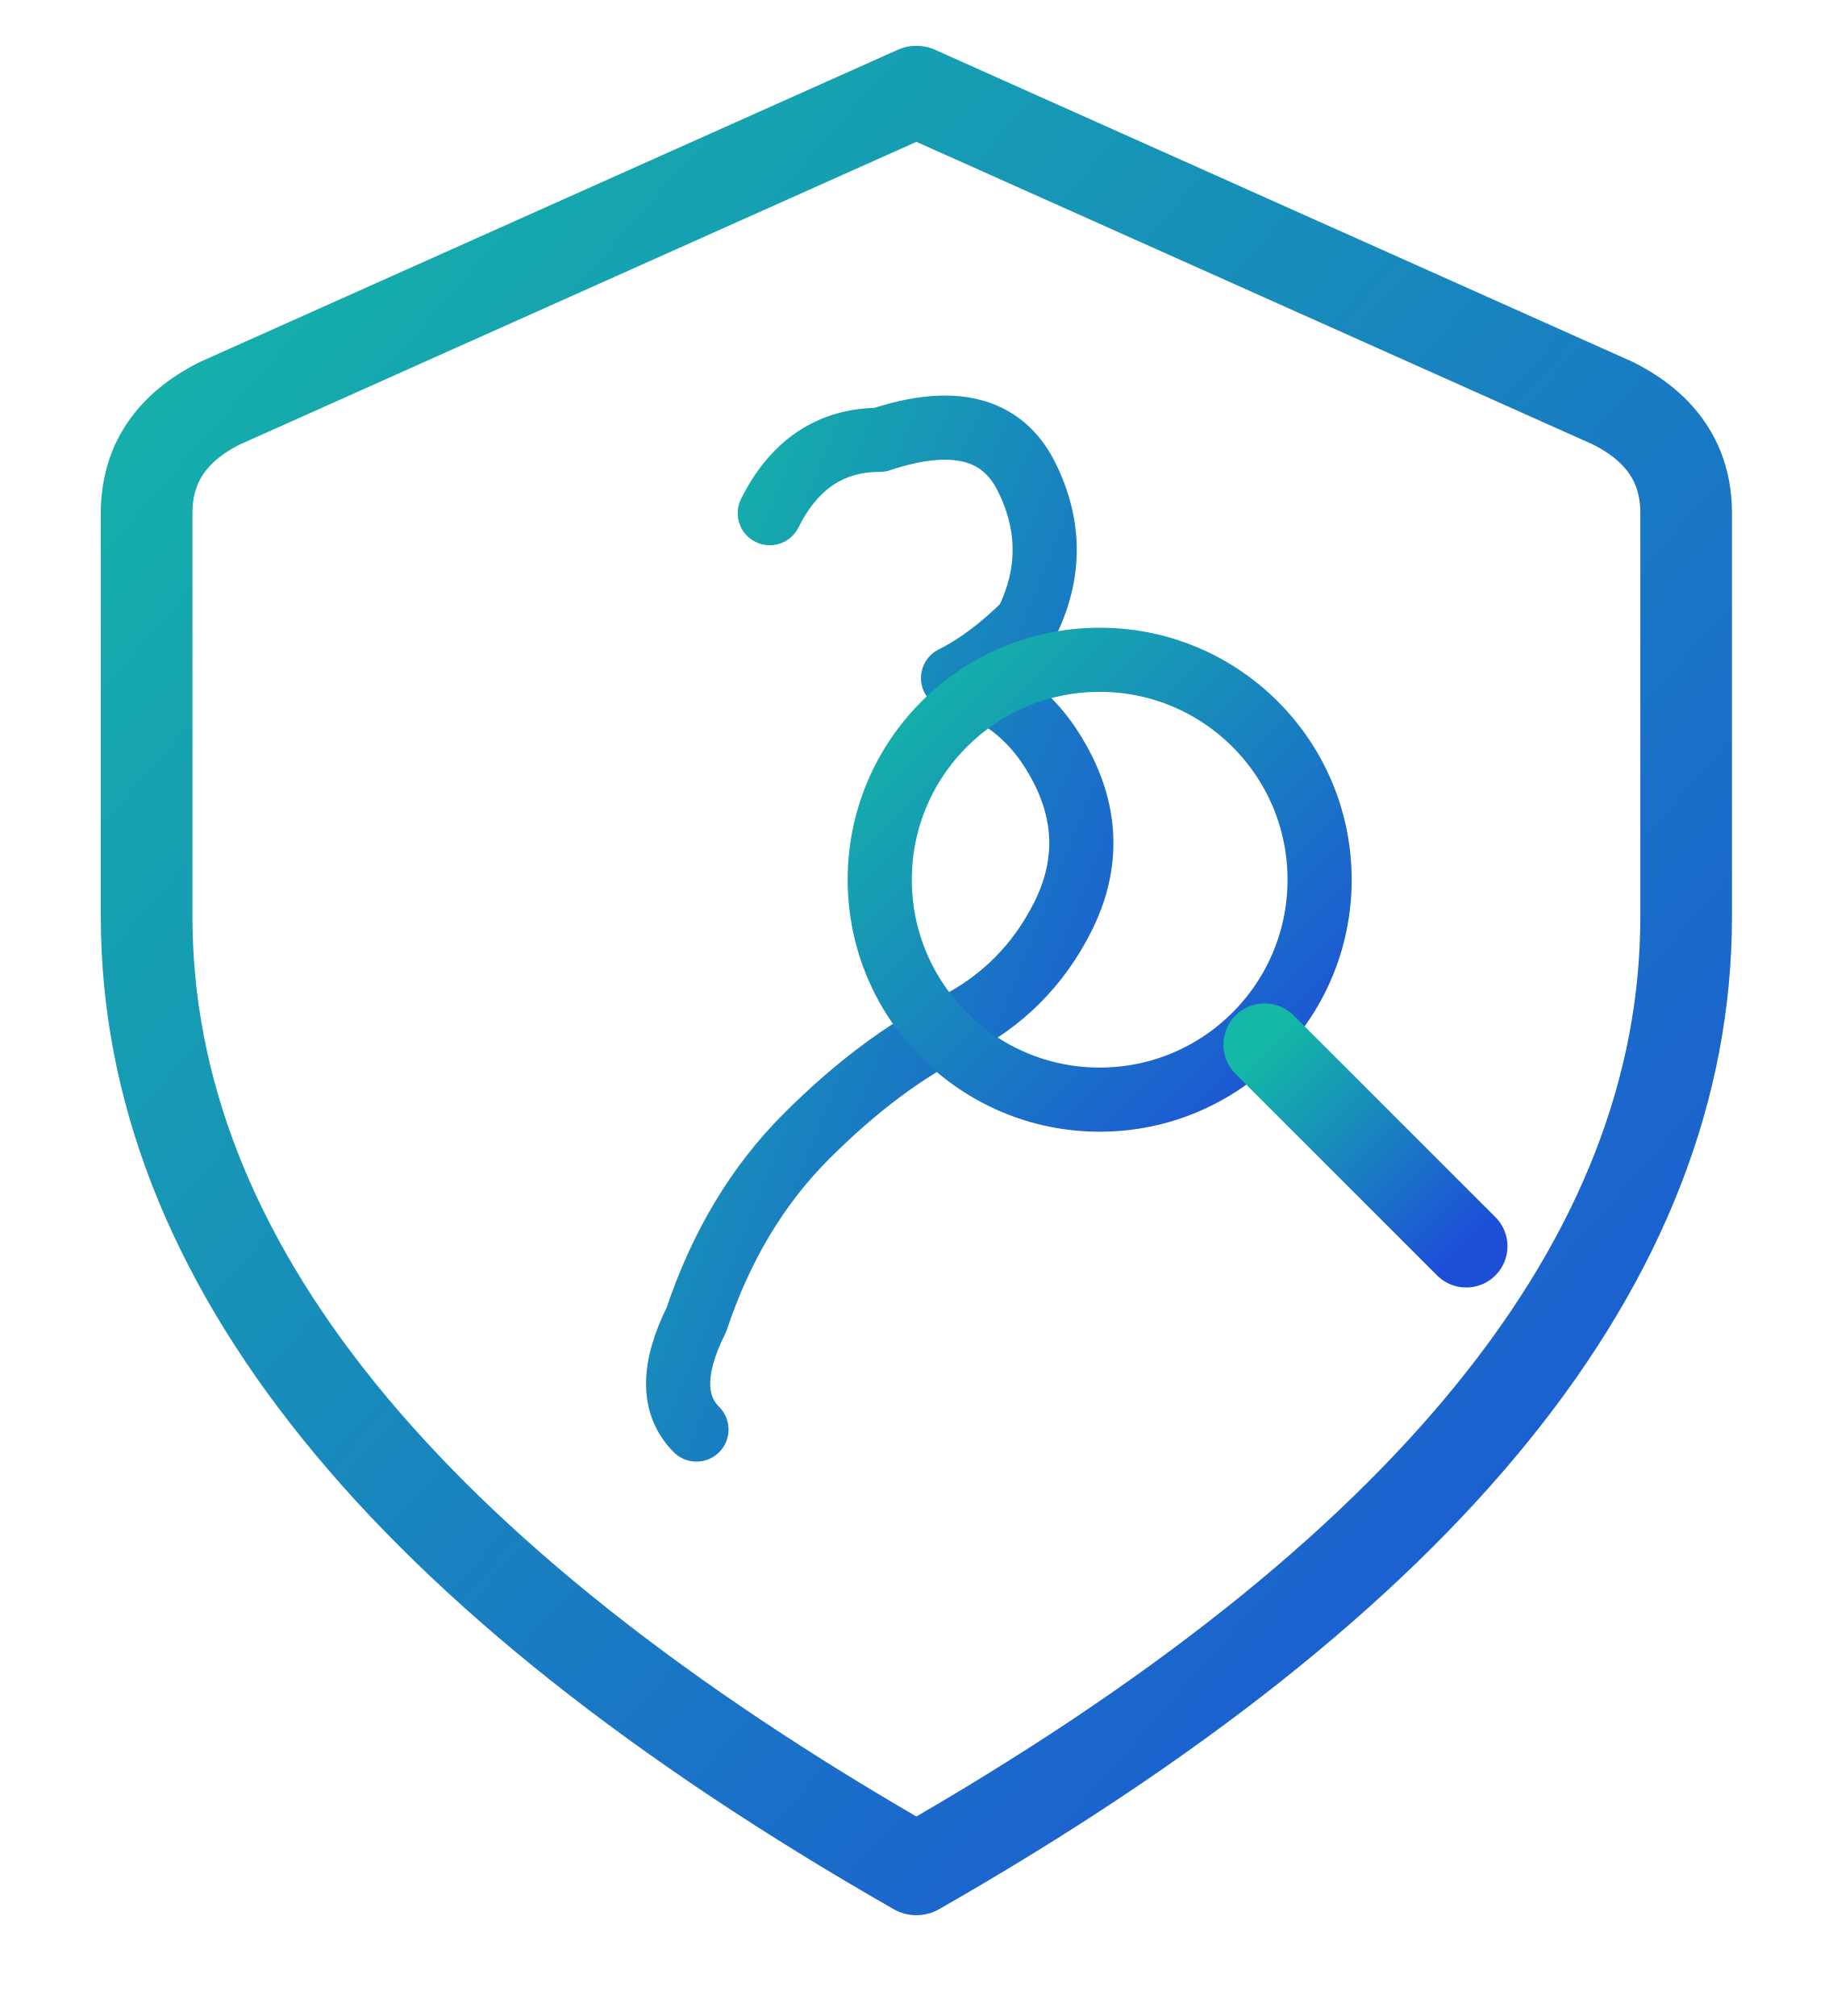
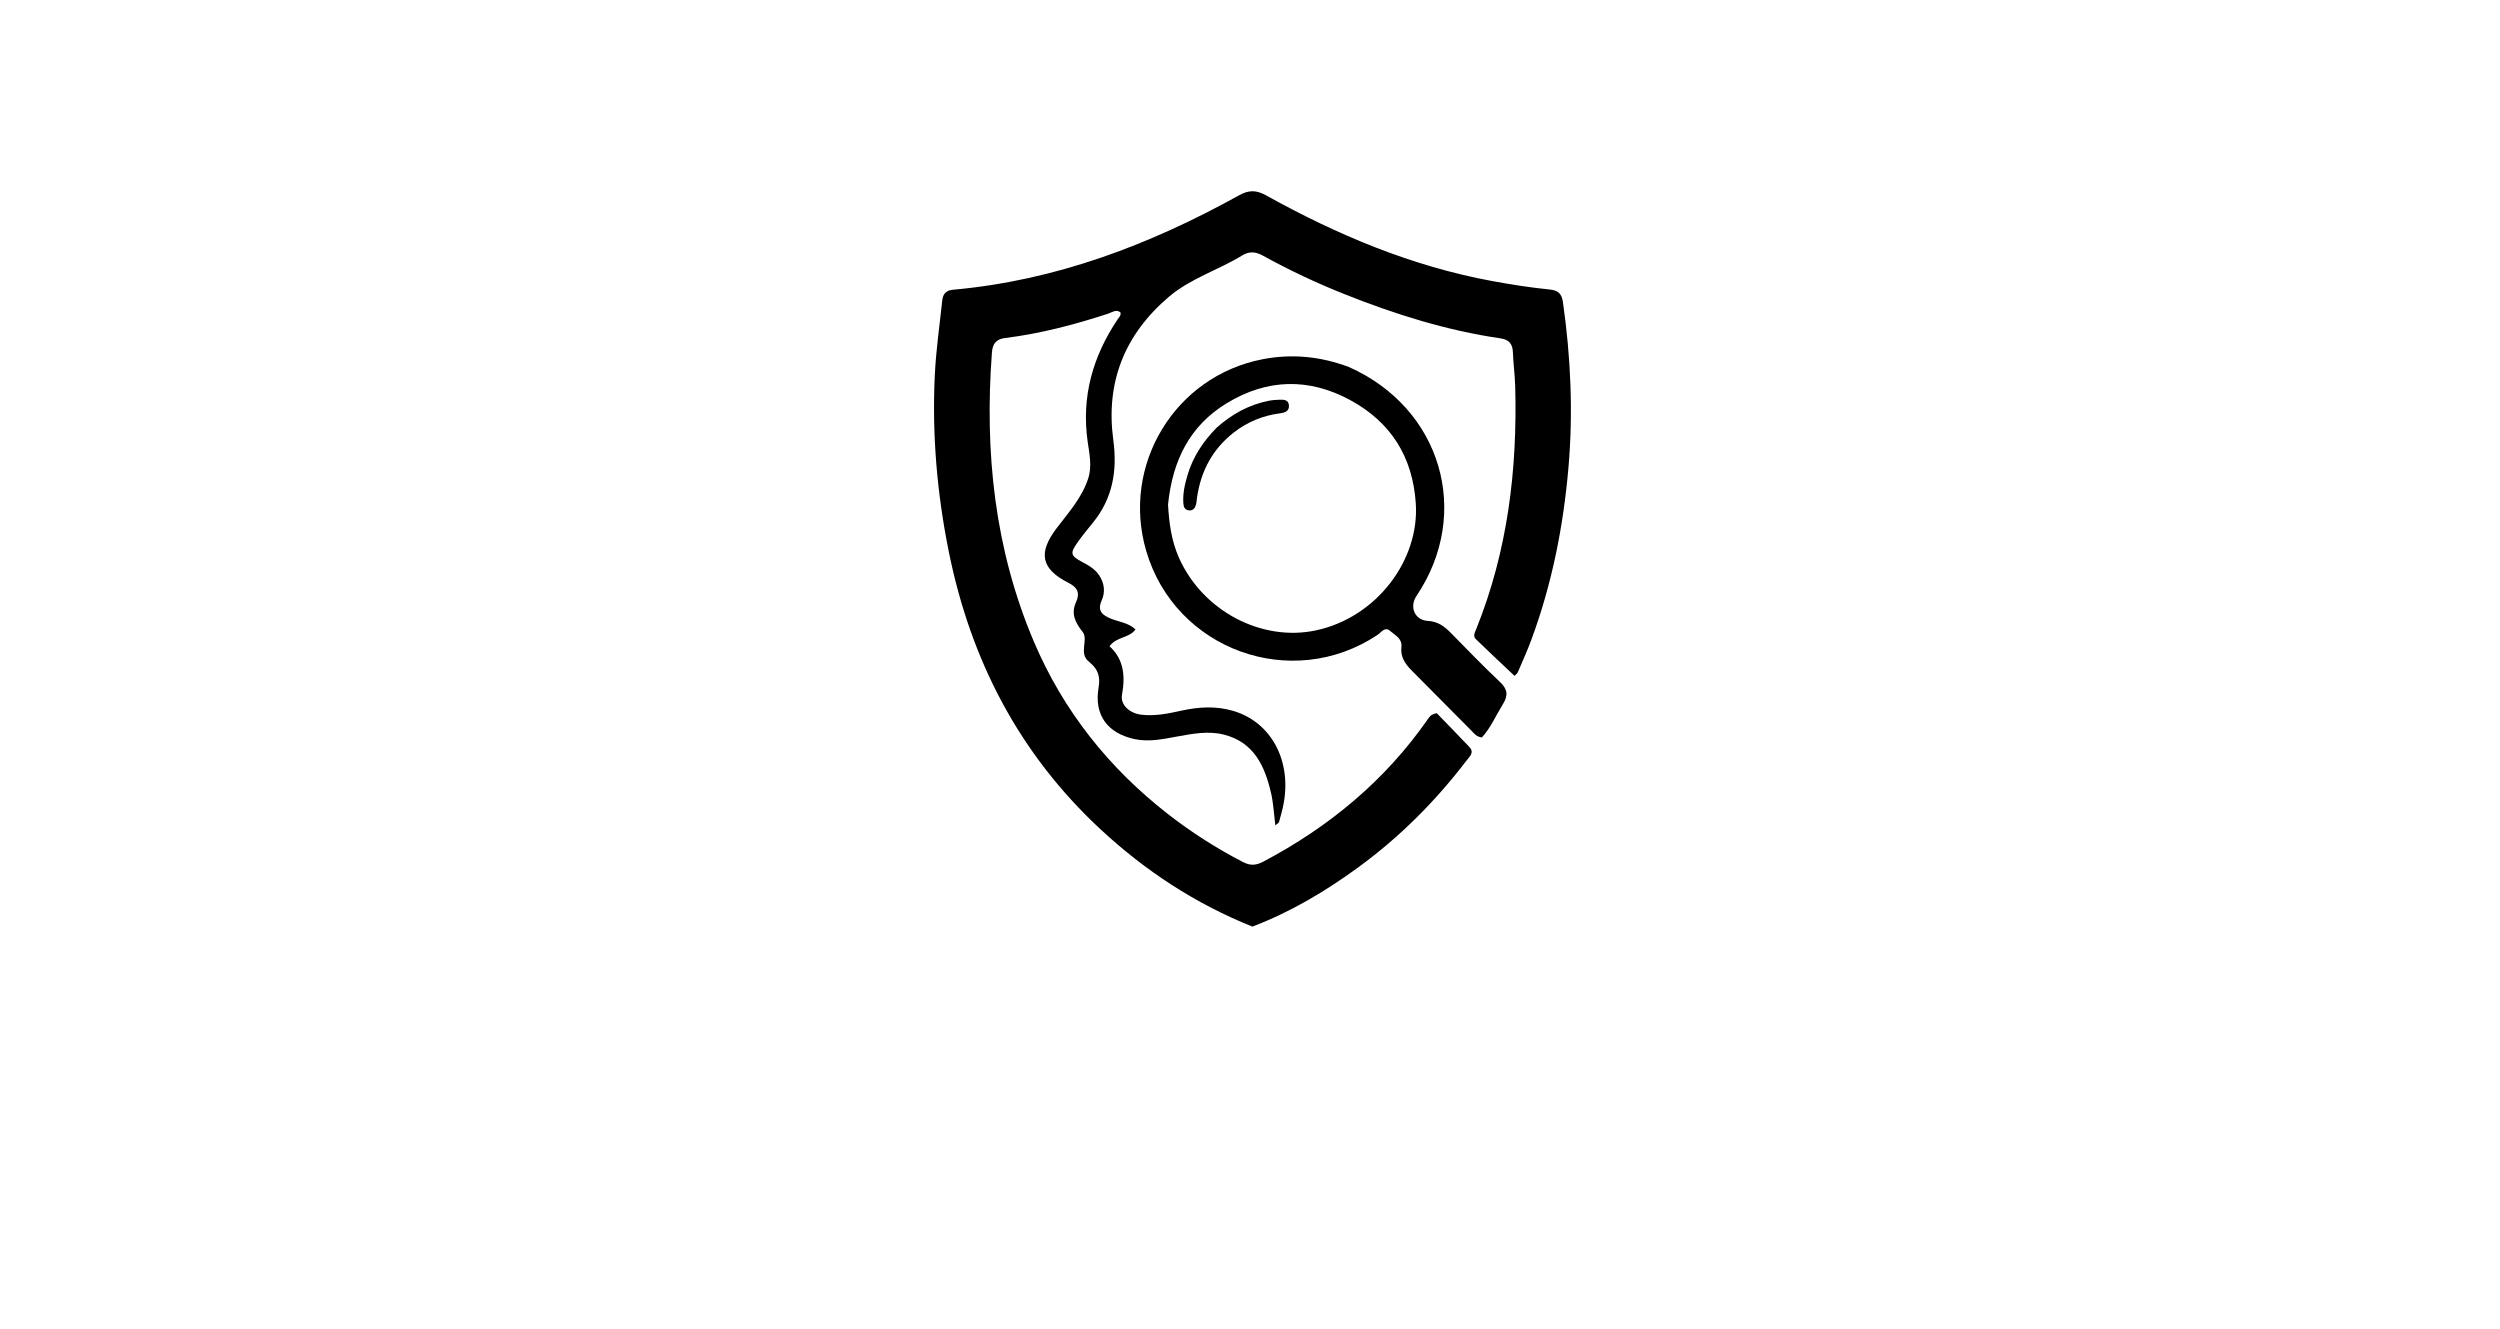
- <svg xmlns="http://www.w3.org/2000/svg" viewBox="0 0 100 110">
-   <defs>
-     <linearGradient id="logoGrad" x1="0" y1="0" x2="1" y2="1">
-       <stop offset="0%" stop-color="#14b8a6" />
-       <stop offset="100%" stop-color="#1d4ed8" />
-     </linearGradient>
-   </defs>
-   <path d="M50 5 L12 22 Q8 24 8 28 L8 50 Q8 78 50 102 Q92 78 92 50 L92 28 Q92 24 88 22 Z" fill="none" stroke="url(#logoGrad)" stroke-width="5" stroke-linejoin="round" />
-   <path d="M42 28 Q44 24 48 24 Q54 22 56 26 Q58 30 56 34 Q54 36 52 37            Q56 38 58 42 Q60 46 58 50 Q56 54 52 56            Q48 58 44 62 Q40 66 38 72 Q36 76 38 78" fill="none" stroke="url(#logoGrad)" stroke-width="3.5" stroke-linecap="round" stroke-linejoin="round" />
-   <circle cx="60" cy="48" r="12" fill="none" stroke="url(#logoGrad)" stroke-width="3.5" />
-   <line x1="69" y1="57" x2="80" y2="68" stroke="url(#logoGrad)" stroke-width="4.5" stroke-linecap="round" />
+ <svg xmlns="http://www.w3.org/2000/svg" version="1.1" viewBox="0 0 1024 544">
+   <path fill="#000000" opacity="1" stroke="none" d="M512.994,379.539 C489.529,370.13 469.034,356.632 450.8,339.706 C417.407,308.71 397.558,270.305 388.609,225.887 C383.815,202.091 381.746,178.1 382.883,153.888 C383.366,143.601 384.851,133.36 385.939,123.104 C386.211,120.541 387.366,118.942 390.34,118.676 C432.412,114.912 470.937,100.282 507.543,79.986 C511.541,77.769 514.574,77.798 518.552,80.006 C547.682,96.183 578.128,109.016 611.089,115.098 C618.936,116.546 626.843,117.791 634.777,118.582 C638.4,118.943 639.713,120.518 640.172,123.724 C643.388,146.218 644.394,168.761 642.444,191.448 C640.366,215.624 635.679,239.2 627.266,261.984 C625.595,266.508 623.6,270.914 621.694,275.349 C621.454,275.905 620.846,276.304 620.353,276.835 C614.979,271.754 609.662,266.826 604.482,261.758 C603.211,260.515 604.16,258.913 604.714,257.535 C617.543,225.619 621.564,192.287 620.624,158.173 C620.495,153.516 619.832,148.874 619.677,144.217 C619.562,140.761 617.934,139.077 614.63,138.596 C592.417,135.365 571.183,128.664 550.407,120.369 C539.103,115.856 528.102,110.664 517.446,104.795 C514.35,103.091 511.843,102.77 508.733,104.671 C498.949,110.654 487.665,114.005 478.776,121.569 C460.626,137.013 452.807,156.599 456.006,180.24 C457.7,192.753 455.79,204.101 447.671,214.072 C445.568,216.655 443.449,219.235 441.518,221.946 C438.155,226.667 438.398,227.619 443.464,230.288 C446.152,231.704 448.718,233.258 450.374,235.877 C452.376,239.043 452.757,242.536 451.258,245.926 C449.378,250.177 451.433,251.941 455.032,253.405 C458.317,254.742 462.113,255.028 465.105,257.808 C462.501,261.448 457.438,260.669 454.458,264.702 C460.382,270.076 460.949,276.968 459.566,284.612 C458.829,288.686 462.707,292.166 467.394,292.733 C472.943,293.404 478.357,292.319 483.725,291.123 C490.993,289.502 498.215,289.072 505.445,291.279 C520.598,295.906 528.988,311.352 525.816,328.94 C525.344,331.553 524.593,334.119 523.89,336.685 C523.787,337.064 523.231,337.319 522.388,338.08 C521.776,333.306 521.584,328.907 520.599,324.694 C518.032,313.713 513.577,303.988 501.293,300.895 C494.837,299.27 488.4,300.551 481.993,301.709 C476.27,302.742 470.555,304.011 464.673,302.726 C453.591,300.305 448.054,292.849 449.989,281.584 C450.754,277.133 449.723,274.158 446.534,271.483 C446.407,271.377 446.308,271.234 446.176,271.136 C441.564,267.739 445.986,262.043 443.443,258.82 C440.313,254.854 438.621,251.335 440.753,246.613 C442.478,242.792 441.297,240.581 437.571,238.687 C426.39,233.003 425.11,226.45 432.824,216.316 C437.653,209.972 443.038,204.027 445.653,196.213 C447.396,191.007 446.217,185.902 445.503,180.882 C442.878,162.418 447.638,145.91 457.861,130.674 C458.396,129.877 459.265,129.182 458.925,127.929 C457.102,126.564 455.417,127.984 453.847,128.498 C440.05,133.01 426.057,136.663 411.628,138.464 C408.034,138.912 406.561,140.797 406.291,144.39 C403.23,185.151 407.377,224.921 423.477,262.816 C435.51,291.137 454.151,314.56 478.443,333.472 C488.069,340.966 498.29,347.496 509.139,353.099 C512.186,354.672 514.53,354.471 517.482,352.912 C544.46,338.664 567.322,319.714 584.845,294.572 C585.506,293.623 586.079,292.561 588.5,292.128 C592.647,296.414 597.294,301.143 601.848,305.959 C604.045,308.282 601.868,309.973 600.643,311.58 C587.934,328.245 573.248,342.927 556.304,355.292 C542.939,365.046 528.812,373.475 512.994,379.539 z" />
+   <path fill="#000000" opacity="1" stroke="none" d="M552.498,150.324 C590.415,167.16 602.988,210.212 580.192,244.094 C577.212,248.524 579.414,254.012 584.817,254.318 C588.97,254.554 591.591,256.533 594.213,259.192 C600.881,265.957 607.463,272.819 614.378,279.325 C617.541,282.301 617.818,284.852 615.598,288.422 C612.723,293.044 610.584,298.137 606.989,302.056 C604.696,301.817 603.738,300.329 602.594,299.182 C594.475,291.04 586.412,282.841 578.286,274.706 C575.591,272.009 573.558,269.078 574.015,265.04 C574.416,261.49 571.407,260.221 569.42,258.442 C567.267,256.514 565.803,259.002 564.298,260.008 C529.109,283.52 481.292,266.177 469.462,225.575 C459.213,190.403 481.268,154.03 517.264,147.122 C529.081,144.854 540.798,145.928 552.498,150.324 M478.426,206.651 C478.832,214.159 479.824,221.58 482.916,228.501 C492.69,250.375 516.853,262.926 538.982,258.209 C563.885,252.901 581.44,229.413 579.911,206.233 C578.651,187.106 569.708,172.975 553.187,163.954 C536.238,154.697 519.001,155.061 502.395,165.207 C487.297,174.43 480.27,188.616 478.426,206.651 z" />
+   <path fill="#000000" opacity="1" stroke="none" d="M498.262,175.244 C504.617,169.585 511.554,165.789 519.595,164.177 C521.052,163.885 522.56,163.765 524.049,163.729 C525.72,163.688 527.668,163.648 527.931,165.877 C528.207,168.226 526.522,168.999 524.502,169.261 C517.417,170.18 511.028,172.719 505.356,177.149 C496.613,183.979 491.863,192.996 490.295,203.84 C490.152,204.827 490.125,205.844 489.855,206.794 C489.466,208.168 488.636,209.209 487.018,209.067 C485.37,208.923 484.828,207.744 484.714,206.296 C484.393,202.239 485.294,198.363 486.439,194.512 C488.627,187.151 492.702,180.951 498.262,175.244 z" />
</svg>
